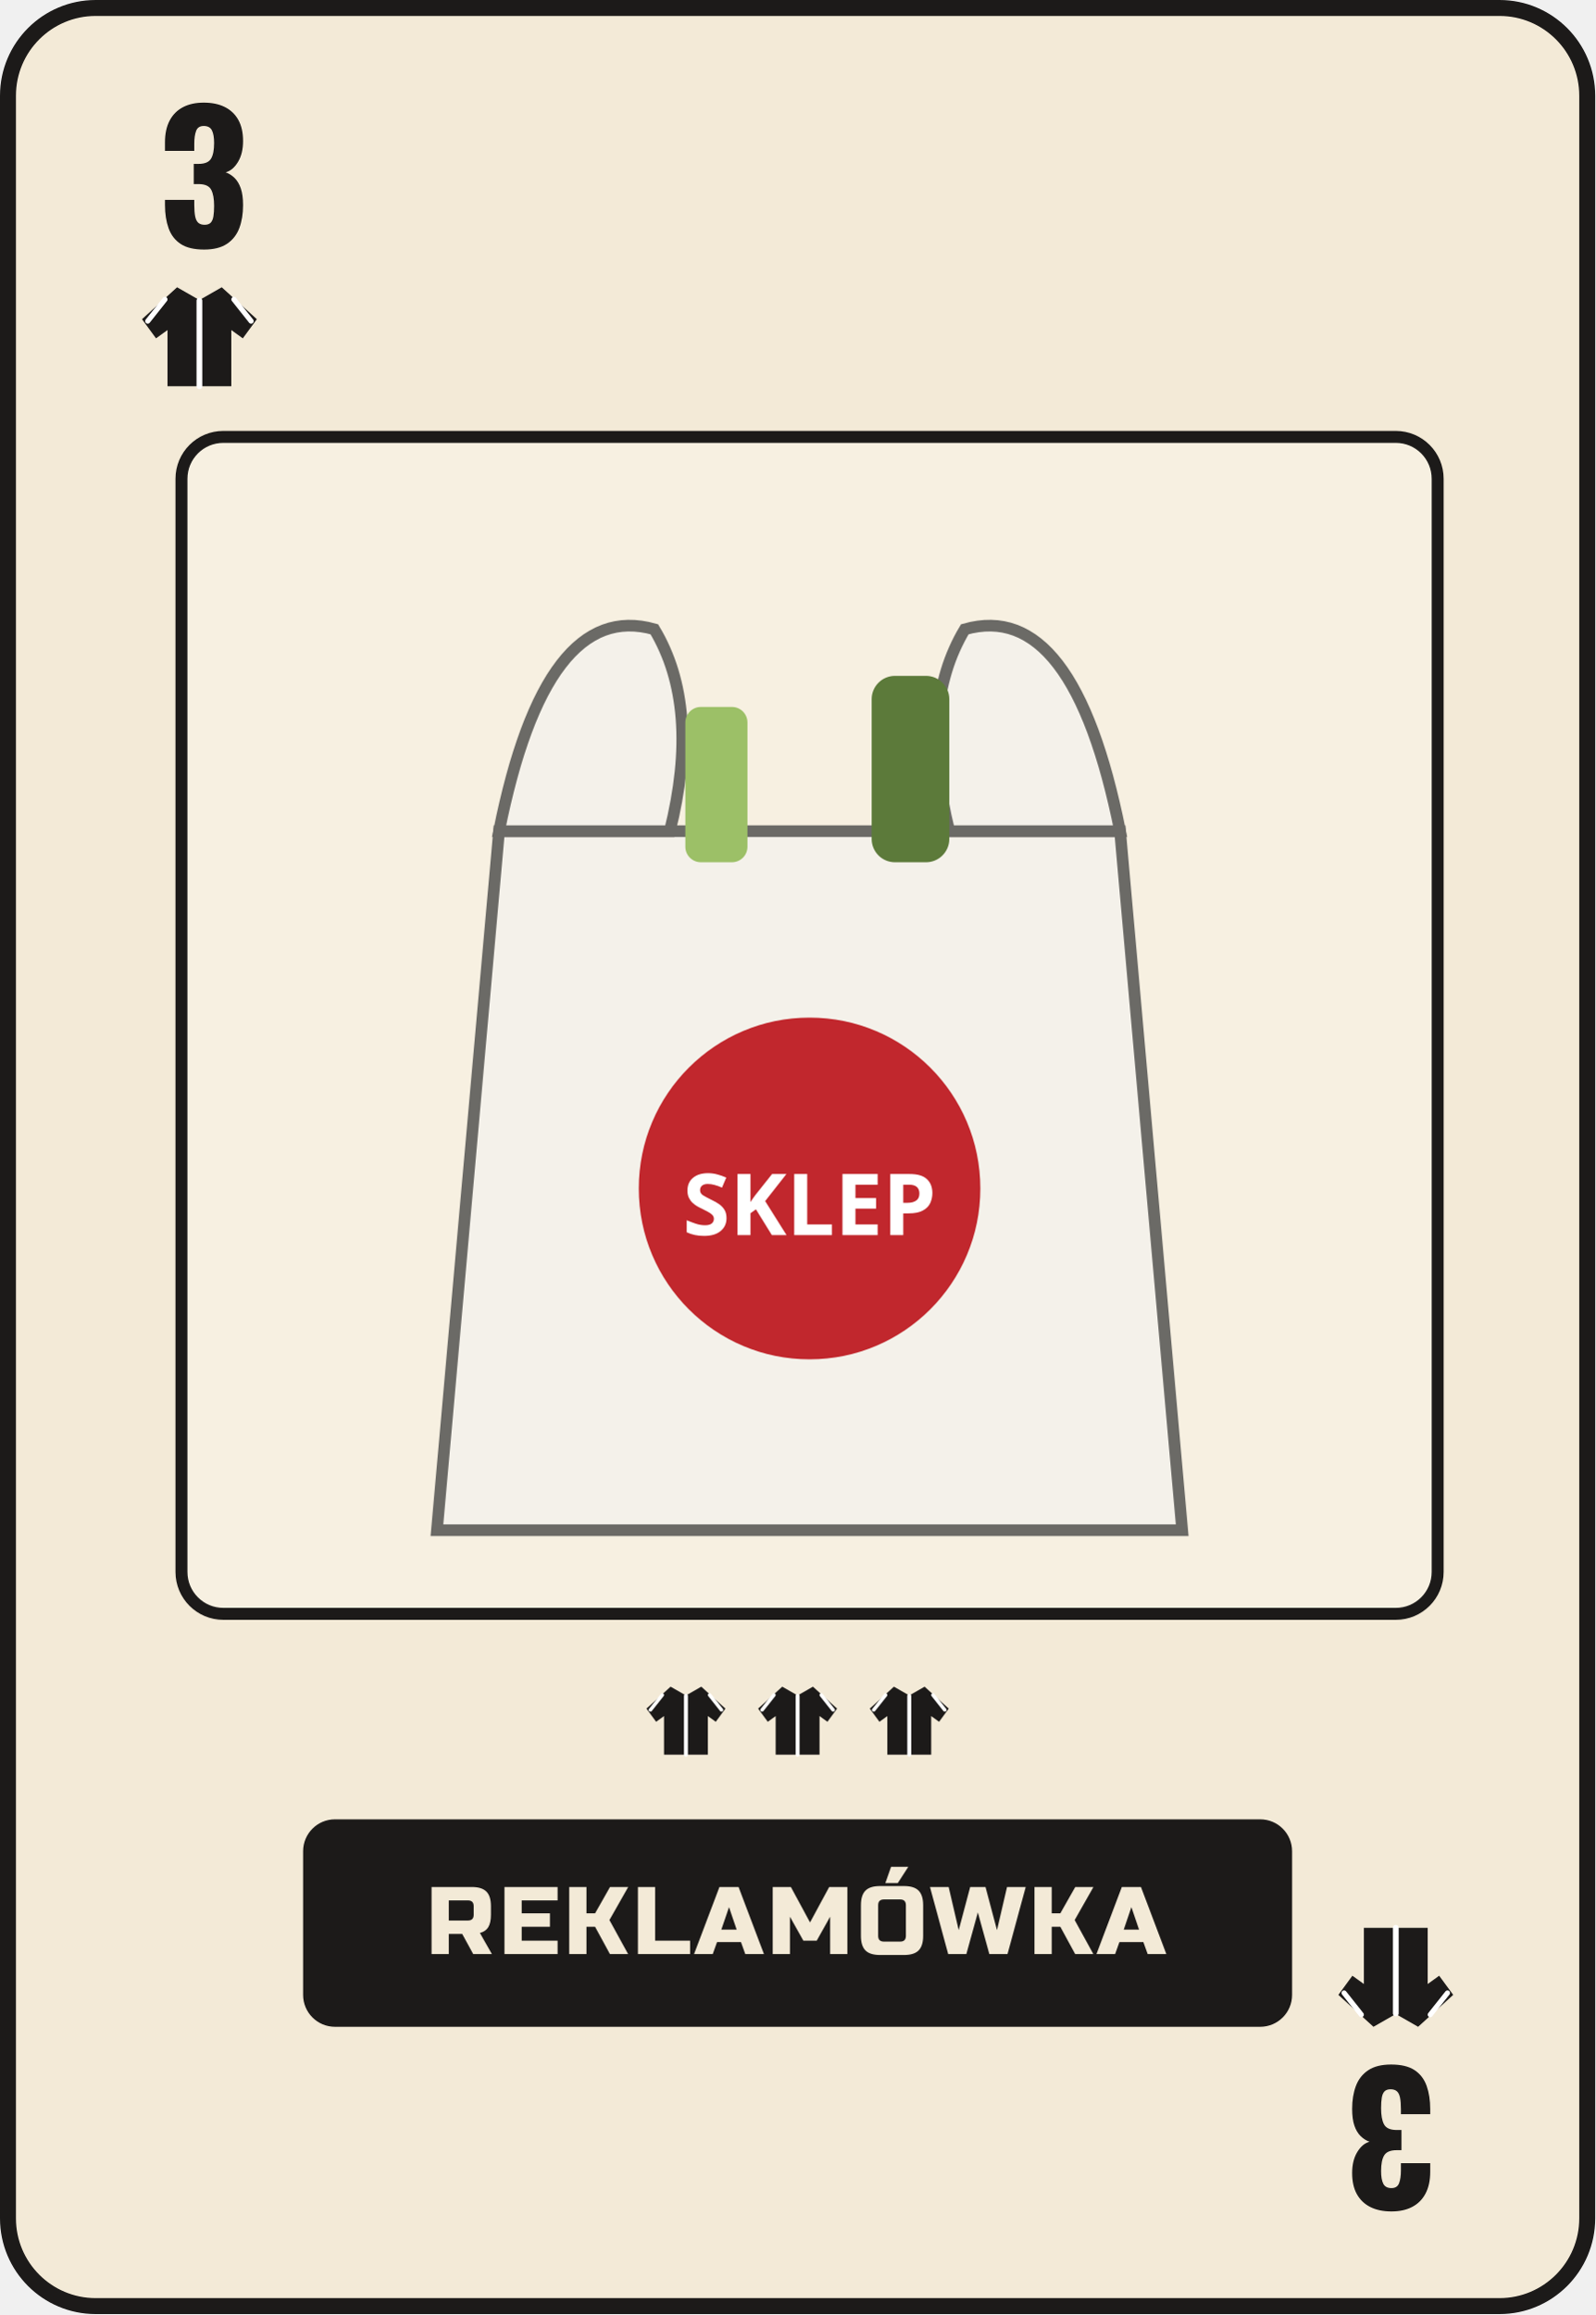
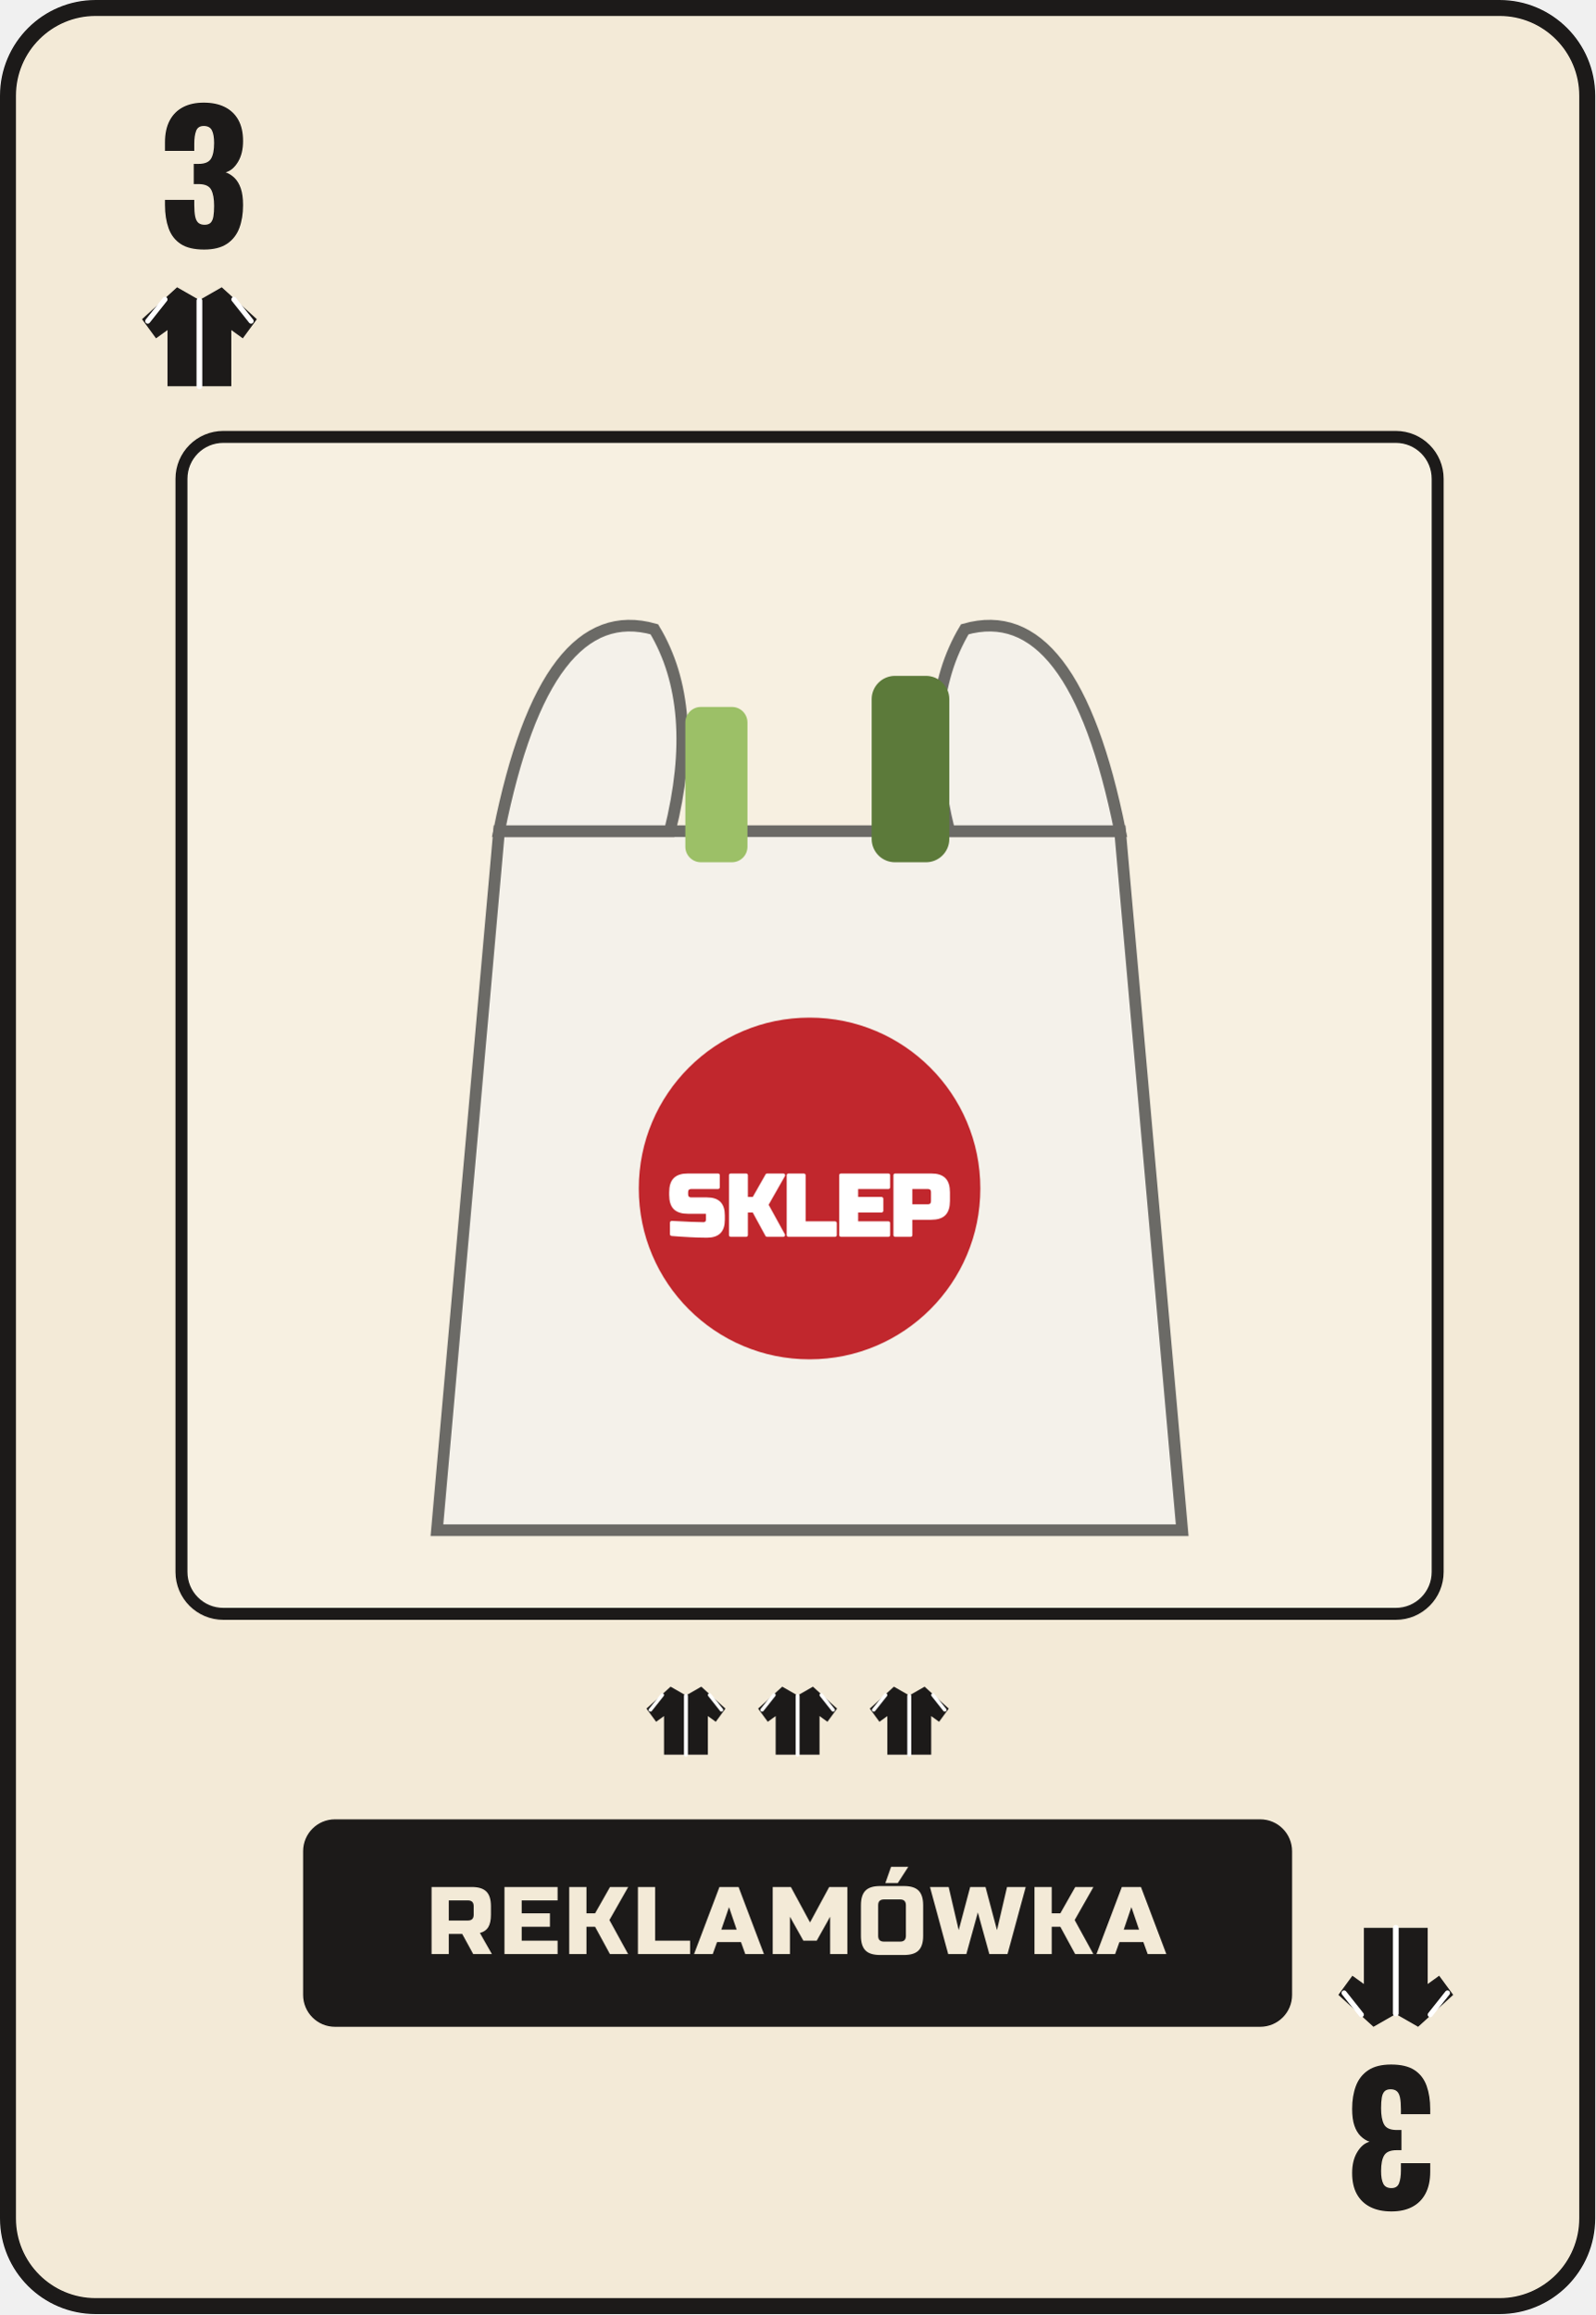
<svg xmlns="http://www.w3.org/2000/svg" viewBox="0 0 200 290" width="200" height="290" role="img" aria-label="Trainingspak 3: Reklamówka">
  <defs>
    <clipPath id="k">
      <rect x="2" y="2" width="196" height="286" rx="10" />
    </clipPath>
    <clipPath id="i">
      <rect x="23.5" y="55.5" width="156" height="146" rx="4.5" />
    </clipPath>
  </defs>
  <rect x="1" y="1" width="198" height="288" rx="11" fill="#F3EAD7" stroke="#1C1A19" stroke-width="2" />
  <g clip-path="url(#k)">
    <g>
      <path fill="#1C1A19" d="M25.588 31.274Q23.718 31.274 22.651 30.57Q21.584 29.866 21.133 28.601Q20.682 27.336 20.682 25.686V25.048H24.356V25.686Q24.356 26.566 24.466 27.116Q24.576 27.666 24.862 27.919Q25.148 28.172 25.654 28.172Q26.16 28.172 26.413 27.908Q26.666 27.644 26.754 27.116Q26.842 26.588 26.842 25.796Q26.842 24.476 26.479 23.783Q26.116 23.09 24.972 23.068H24.29V20.538H24.884Q26.05 20.538 26.446 19.9Q26.842 19.262 26.842 17.92Q26.842 16.886 26.567 16.336Q26.292 15.786 25.544 15.786Q24.818 15.786 24.587 16.402Q24.356 17.018 24.356 17.986V18.91H20.682V17.832Q20.682 16.226 21.265 15.115Q21.848 14.004 22.937 13.432Q24.026 12.86 25.544 12.86Q27.084 12.86 28.184 13.41Q29.284 13.96 29.878 15.027Q30.472 16.094 30.472 17.678Q30.472 19.24 29.834 20.296Q29.196 21.352 28.294 21.594Q28.91 21.814 29.405 22.298Q29.9 22.782 30.186 23.607Q30.472 24.432 30.472 25.708Q30.472 27.336 29.999 28.59Q29.526 29.844 28.448 30.559Q27.37 31.274 25.588 31.274Z" />
      <svg x="17" y="34" width="16" height="16" viewBox="0 0 20 20">
        <path d="M6.5 2.5 L10 4.5 L13.5 2.5 L19 7.5 L16.8 10.5 L15 9.2 L15 18 L5 18 L5 9.2 L3.2 10.5 L1 7.5 Z" fill="#1C1A19" />
        <line x1="10" y1="4.6" x2="10" y2="18" stroke="#FFFFFF" stroke-width="0.9" stroke-linecap="round" />
        <line x1="15.4" y1="4.4" x2="18.1" y2="7.8" stroke="#FFFFFF" stroke-width="0.8" stroke-linecap="round" />
        <line x1="4.6" y1="4.4" x2="1.9" y2="7.8" stroke="#FFFFFF" stroke-width="0.8" stroke-linecap="round" />
      </svg>
    </g>
    <g transform="rotate(180 175 260) translate(150 230)">
      <path fill="#1C1A19" d="M25.588 31.274Q23.718 31.274 22.651 30.57Q21.584 29.866 21.133 28.601Q20.682 27.336 20.682 25.686V25.048H24.356V25.686Q24.356 26.566 24.466 27.116Q24.576 27.666 24.862 27.919Q25.148 28.172 25.654 28.172Q26.16 28.172 26.413 27.908Q26.666 27.644 26.754 27.116Q26.842 26.588 26.842 25.796Q26.842 24.476 26.479 23.783Q26.116 23.09 24.972 23.068H24.29V20.538H24.884Q26.05 20.538 26.446 19.9Q26.842 19.262 26.842 17.92Q26.842 16.886 26.567 16.336Q26.292 15.786 25.544 15.786Q24.818 15.786 24.587 16.402Q24.356 17.018 24.356 17.986V18.91H20.682V17.832Q20.682 16.226 21.265 15.115Q21.848 14.004 22.937 13.432Q24.026 12.86 25.544 12.86Q27.084 12.86 28.184 13.41Q29.284 13.96 29.878 15.027Q30.472 16.094 30.472 17.678Q30.472 19.24 29.834 20.296Q29.196 21.352 28.294 21.594Q28.91 21.814 29.405 22.298Q29.9 22.782 30.186 23.607Q30.472 24.432 30.472 25.708Q30.472 27.336 29.999 28.59Q29.526 29.844 28.448 30.559Q27.37 31.274 25.588 31.274Z" />
      <svg x="17" y="34" width="16" height="16" viewBox="0 0 20 20">
        <path d="M6.5 2.5 L10 4.5 L13.5 2.5 L19 7.5 L16.8 10.5 L15 9.2 L15 18 L5 18 L5 9.2 L3.2 10.5 L1 7.5 Z" fill="#1C1A19" />
        <line x1="10" y1="4.6" x2="10" y2="18" stroke="#FFFFFF" stroke-width="0.9" stroke-linecap="round" />
        <line x1="15.4" y1="4.4" x2="18.1" y2="7.8" stroke="#FFFFFF" stroke-width="0.8" stroke-linecap="round" />
        <line x1="4.6" y1="4.4" x2="1.9" y2="7.8" stroke="#FFFFFF" stroke-width="0.8" stroke-linecap="round" />
      </svg>
    </g>
    <rect x="22.75" y="54.75" width="157.5" height="147.5" rx="5.25" fill="#F7F0E1" stroke="#1C1A19" stroke-width="1.5" />
    <g clip-path="url(#i)">
      <svg x="23.5" y="55.5" width="156" height="146" viewBox="0 0 160 150">
        <path d="M40 50 L120 50 L128 140 L32 140 Z" fill="#F4F1EA" stroke="#6B6A66" stroke-width="1.5" />
        <path d="M40 50 Q46 20 60 24 Q66 34 62 50 Z" fill="#F4F1EA" stroke="#6B6A66" stroke-width="1.5" />
        <path d="M120 50 Q114 20 100 24 Q94 34 98 50 Z" fill="#F4F1EA" stroke="#6B6A66" stroke-width="1.5" />
        <circle cx="80" cy="96" r="22" fill="#C1272D" />
-         <text x="80" y="102" font-size="11" fill="#FFFFFF" font-family="'Russo One', sans-serif" font-weight="700" text-anchor="middle">SKLEP</text>
+         <path fill="#FFFFFF" stroke="#FFFFFF" stroke-width="0.458" stroke-linejoin="round" d="M62.246 100.405Q65.26 100.57 66.327 100.57Q66.58 100.57 66.728 100.421Q66.877 100.273 66.877 100.02V99.03H64.347Q63.192 99.03 62.669 98.507Q62.147 97.985 62.147 96.83V96.5Q62.147 95.345 62.669 94.822Q63.192 94.3 64.347 94.3H68.208V95.84H64.787Q64.127 95.84 64.127 96.5V96.72Q64.127 97.38 64.787 97.38H66.767Q67.845 97.38 68.351 97.886Q68.857 98.392 68.857 99.47V100.02Q68.857 101.098 68.351 101.604Q67.845 102.11 66.767 102.11Q66.206 102.11 65.579 102.088L64.567 102.044Q63.445 101.989 62.246 101.89ZM71.827 102.0H69.847V94.3H71.827V97.325H72.817L74.533 94.3H76.623L74.467 98.095L76.612 102.0H74.522L72.817 98.865H71.827ZM79.263 100.46H83.278V102.0H77.283V94.3H79.263ZM90.153 102.0H84.048V94.3H90.153V95.84H86.028V97.325H89.273V98.865H86.028V100.46H90.153ZM91.033 94.3H95.653Q96.808 94.3 97.331 94.822Q97.853 95.345 97.853 96.5V97.6Q97.853 98.755 97.331 99.278Q96.808 99.8 95.653 99.8H93.013V102.0H91.033ZM95.873 96.5Q95.873 95.84 95.213 95.84H93.013V98.26H95.213Q95.873 98.26 95.873 97.6Z" />
        <rect x="64" y="34" width="8" height="20" fill="#9CC067" rx="2" />
        <rect x="88" y="30" width="10" height="24" fill="#5C7A3A" rx="3" />
      </svg>
    </g>
    <svg x="80.5" y="210" width="11" height="11" viewBox="0 0 20 20">
      <path d="M6.5 2.5 L10 4.5 L13.5 2.5 L19 7.5 L16.8 10.5 L15 9.2 L15 18 L5 18 L5 9.2 L3.2 10.5 L1 7.5 Z" fill="#1C1A19" />
      <line x1="10" y1="4.6" x2="10" y2="18" stroke="#FFFFFF" stroke-width="0.9" stroke-linecap="round" />
      <line x1="15.4" y1="4.4" x2="18.1" y2="7.8" stroke="#FFFFFF" stroke-width="0.8" stroke-linecap="round" />
      <line x1="4.6" y1="4.4" x2="1.9" y2="7.8" stroke="#FFFFFF" stroke-width="0.8" stroke-linecap="round" />
    </svg>
    <svg x="94.5" y="210" width="11" height="11" viewBox="0 0 20 20">
      <path d="M6.5 2.5 L10 4.5 L13.5 2.5 L19 7.5 L16.8 10.5 L15 9.2 L15 18 L5 18 L5 9.2 L3.2 10.5 L1 7.5 Z" fill="#1C1A19" />
      <line x1="10" y1="4.6" x2="10" y2="18" stroke="#FFFFFF" stroke-width="0.9" stroke-linecap="round" />
      <line x1="15.4" y1="4.4" x2="18.1" y2="7.8" stroke="#FFFFFF" stroke-width="0.8" stroke-linecap="round" />
      <line x1="4.6" y1="4.4" x2="1.9" y2="7.8" stroke="#FFFFFF" stroke-width="0.8" stroke-linecap="round" />
    </svg>
    <svg x="108.5" y="210" width="11" height="11" viewBox="0 0 20 20">
      <path d="M6.5 2.5 L10 4.5 L13.5 2.5 L19 7.5 L16.8 10.5 L15 9.2 L15 18 L5 18 L5 9.2 L3.2 10.5 L1 7.5 Z" fill="#1C1A19" />
      <line x1="10" y1="4.6" x2="10" y2="18" stroke="#FFFFFF" stroke-width="0.9" stroke-linecap="round" />
      <line x1="15.4" y1="4.4" x2="18.1" y2="7.8" stroke="#FFFFFF" stroke-width="0.8" stroke-linecap="round" />
      <line x1="4.6" y1="4.4" x2="1.9" y2="7.8" stroke="#FFFFFF" stroke-width="0.8" stroke-linecap="round" />
    </svg>
    <rect x="38" y="228" width="124" height="26" rx="4" fill="#1C1A19" />
    <path fill="#F3EAD7" d="M54.108 236.482H59.148Q60.408 236.482 60.978 237.052Q61.548 237.622 61.548 238.882V239.962Q61.548 240.958 61.218 241.51Q60.888 242.062 60.168 242.242L61.668 244.882H59.328L57.948 242.362H56.268V244.882H54.108ZM59.388 238.882Q59.388 238.162 58.668 238.162H56.268V240.682H58.668Q59.388 240.682 59.388 239.962ZM69.908 244.882H63.248V236.482H69.908V238.162H65.408V239.782H68.948V241.462H65.408V243.202H69.908ZM73.528 244.882H71.368V236.482H73.528V239.782H74.608L76.48 236.482H78.76L76.408 240.622L78.748 244.882H76.468L74.608 241.462H73.528ZM82.14 243.202H86.52V244.882H79.98V236.482H82.14ZM89.36 244.882H87.02L90.2 236.482H92.6L95.78 244.882H93.44L92.9 243.382H89.9ZM90.44 241.822H92.36L91.4 239.002ZM104.08 240.202 102.4 243.202H100.72L99.04 240.202V244.882H96.88V236.482H99.16L101.56 240.922L103.96 236.482H106.24V244.882H104.08ZM107.94 244.882ZM113.58 238.762Q113.58 238.042 112.86 238.042H110.82Q110.1 238.042 110.1 238.762V242.602Q110.1 243.322 110.82 243.322H112.86Q113.58 243.322 113.58 242.602ZM115.74 242.602Q115.74 243.862 115.17 244.432Q114.6 245.002 113.34 245.002H110.34Q109.08 245.002 108.51 244.432Q107.94 243.862 107.94 242.602V238.762Q107.94 237.502 108.51 236.932Q109.08 236.362 110.34 236.362H113.34Q114.6 236.362 115.17 236.932Q115.74 237.502 115.74 238.762ZM111 235.99 111.72 233.95H113.88L112.56 235.99ZM123.56 236.482 125 241.882 126.26 236.482H128.6L126.32 244.882H124.04L122.6 239.662L121.16 244.882H118.88L116.6 236.482H118.94L120.2 241.882L121.64 236.482ZM131.86 244.882H129.7V236.482H131.86V239.782H132.94L134.812 236.482H137.092L134.74 240.622L137.08 244.882H134.8L132.94 241.462H131.86ZM139.812 244.882H137.472L140.652 236.482H143.052L146.232 244.882H143.892L143.352 243.382H140.352ZM140.892 241.822H142.812L141.852 239.002Z" />
  </g>
</svg>
